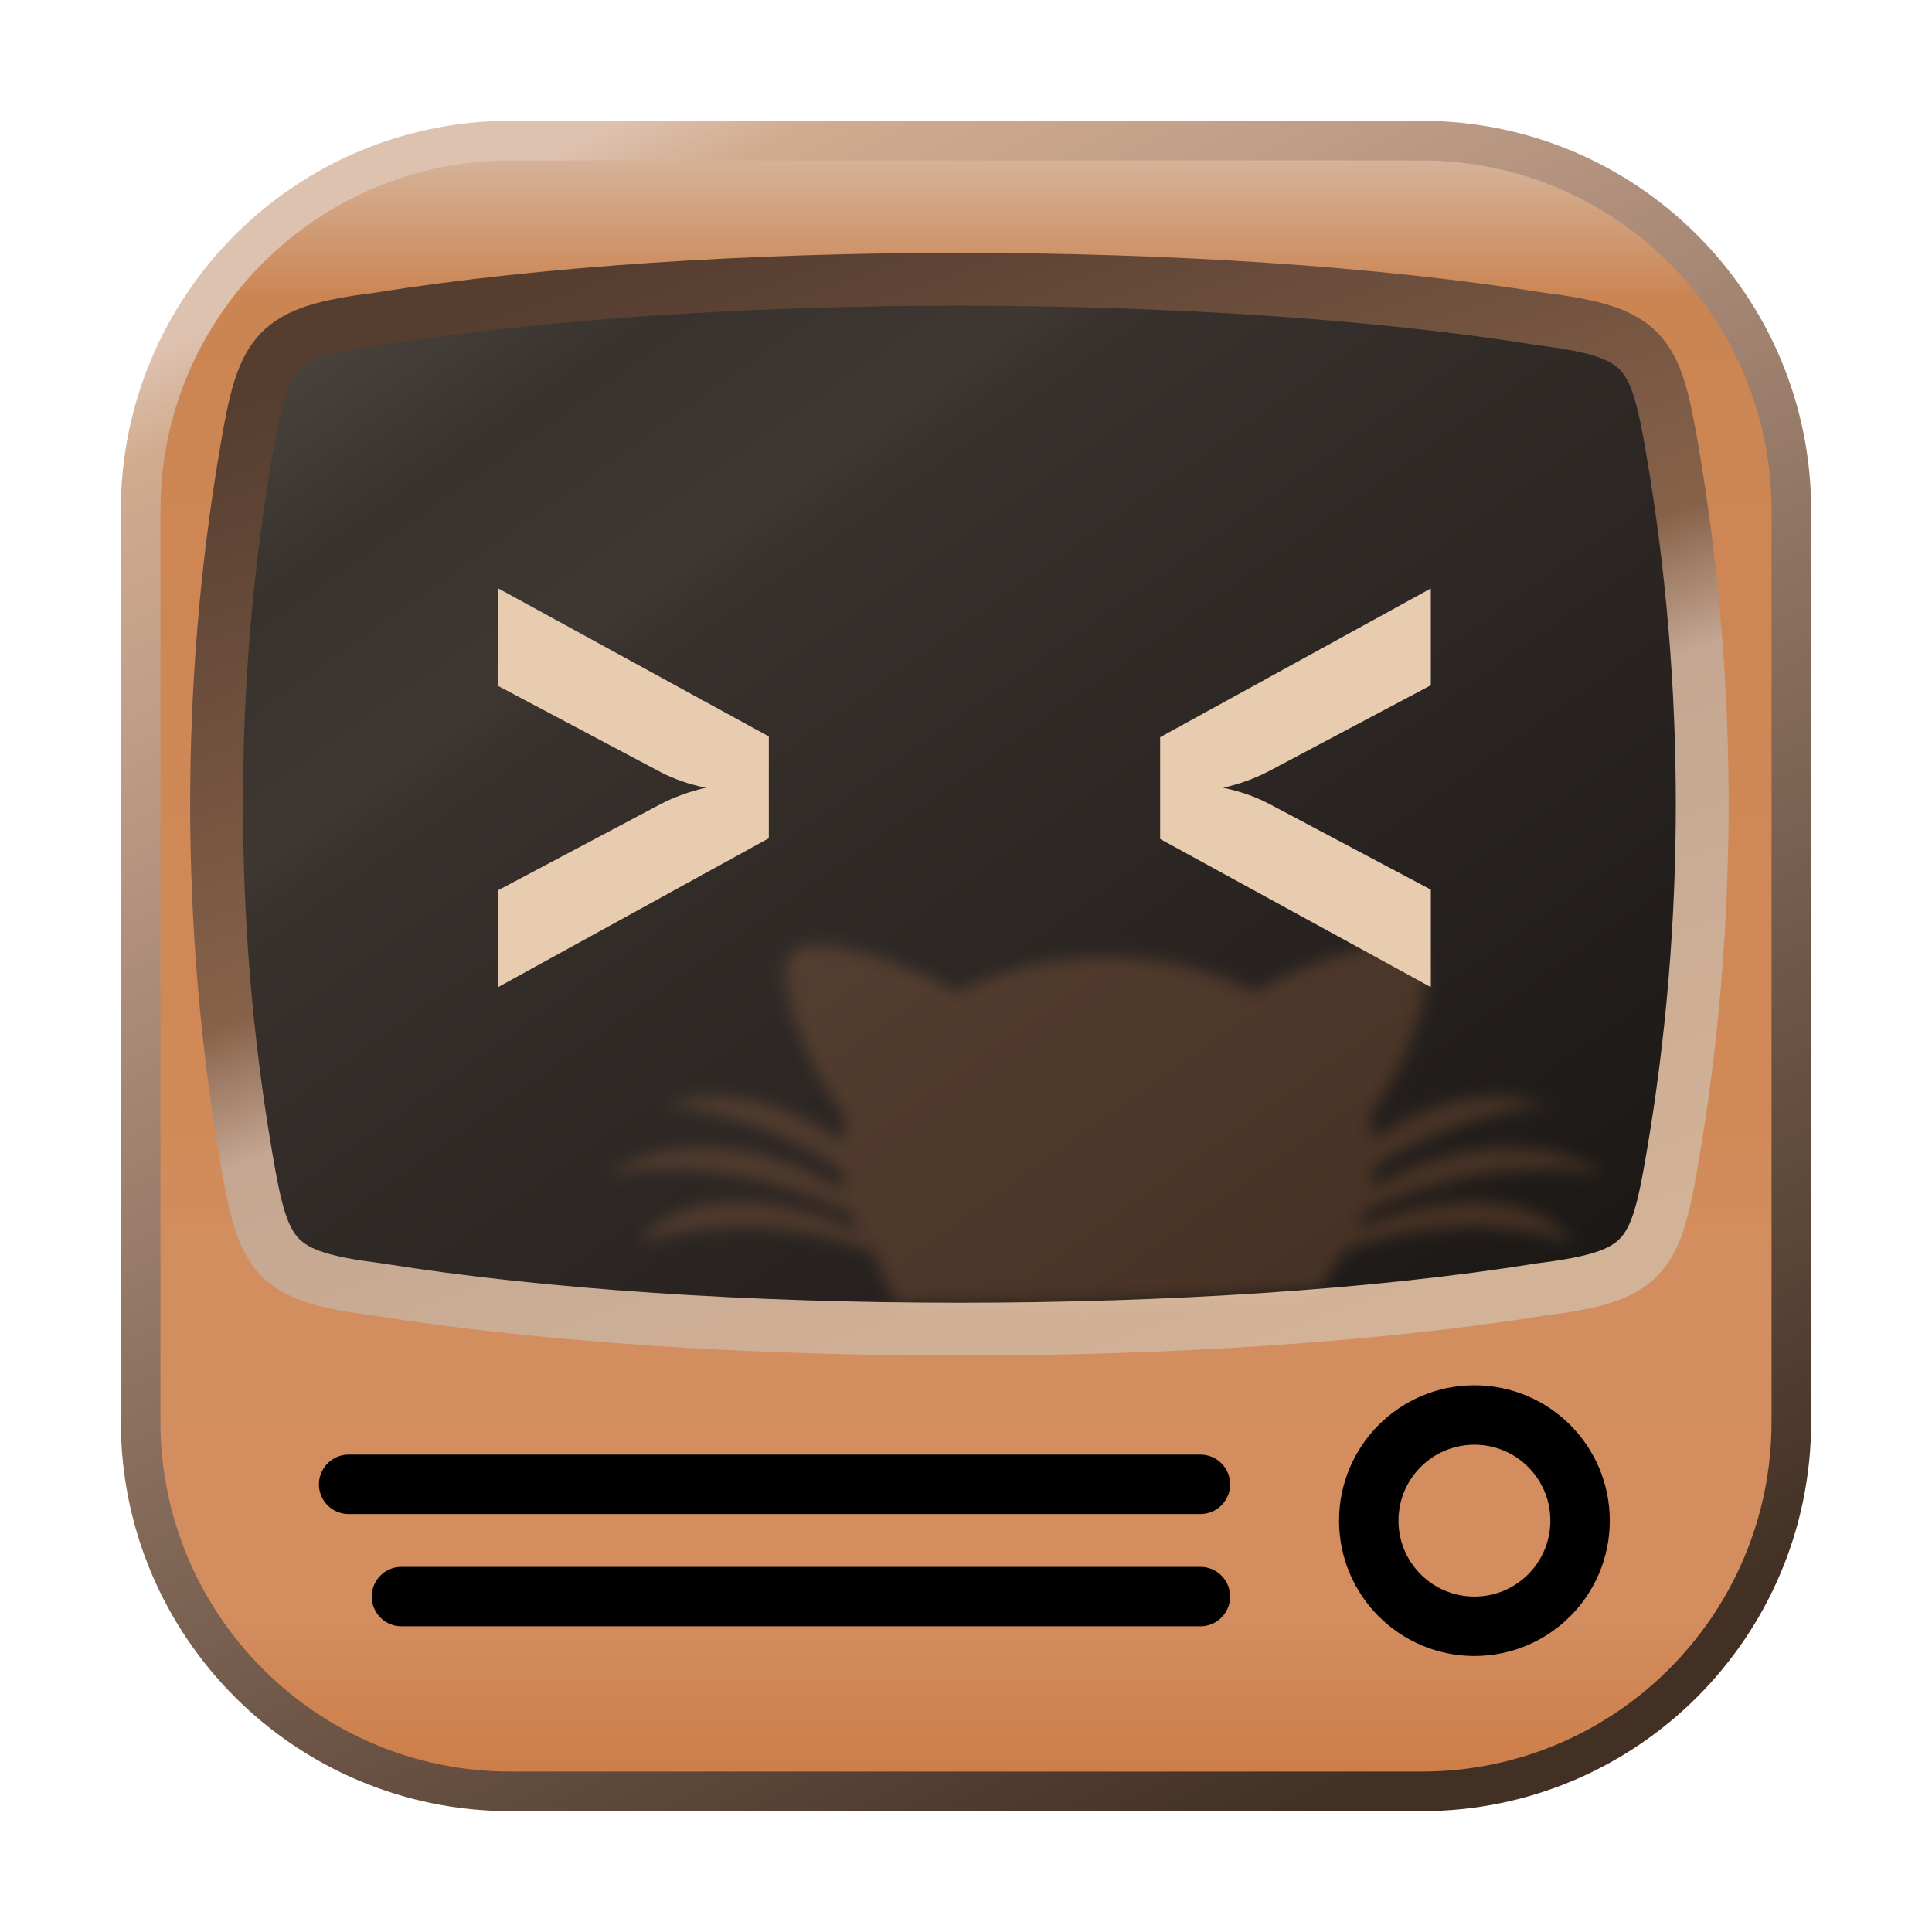
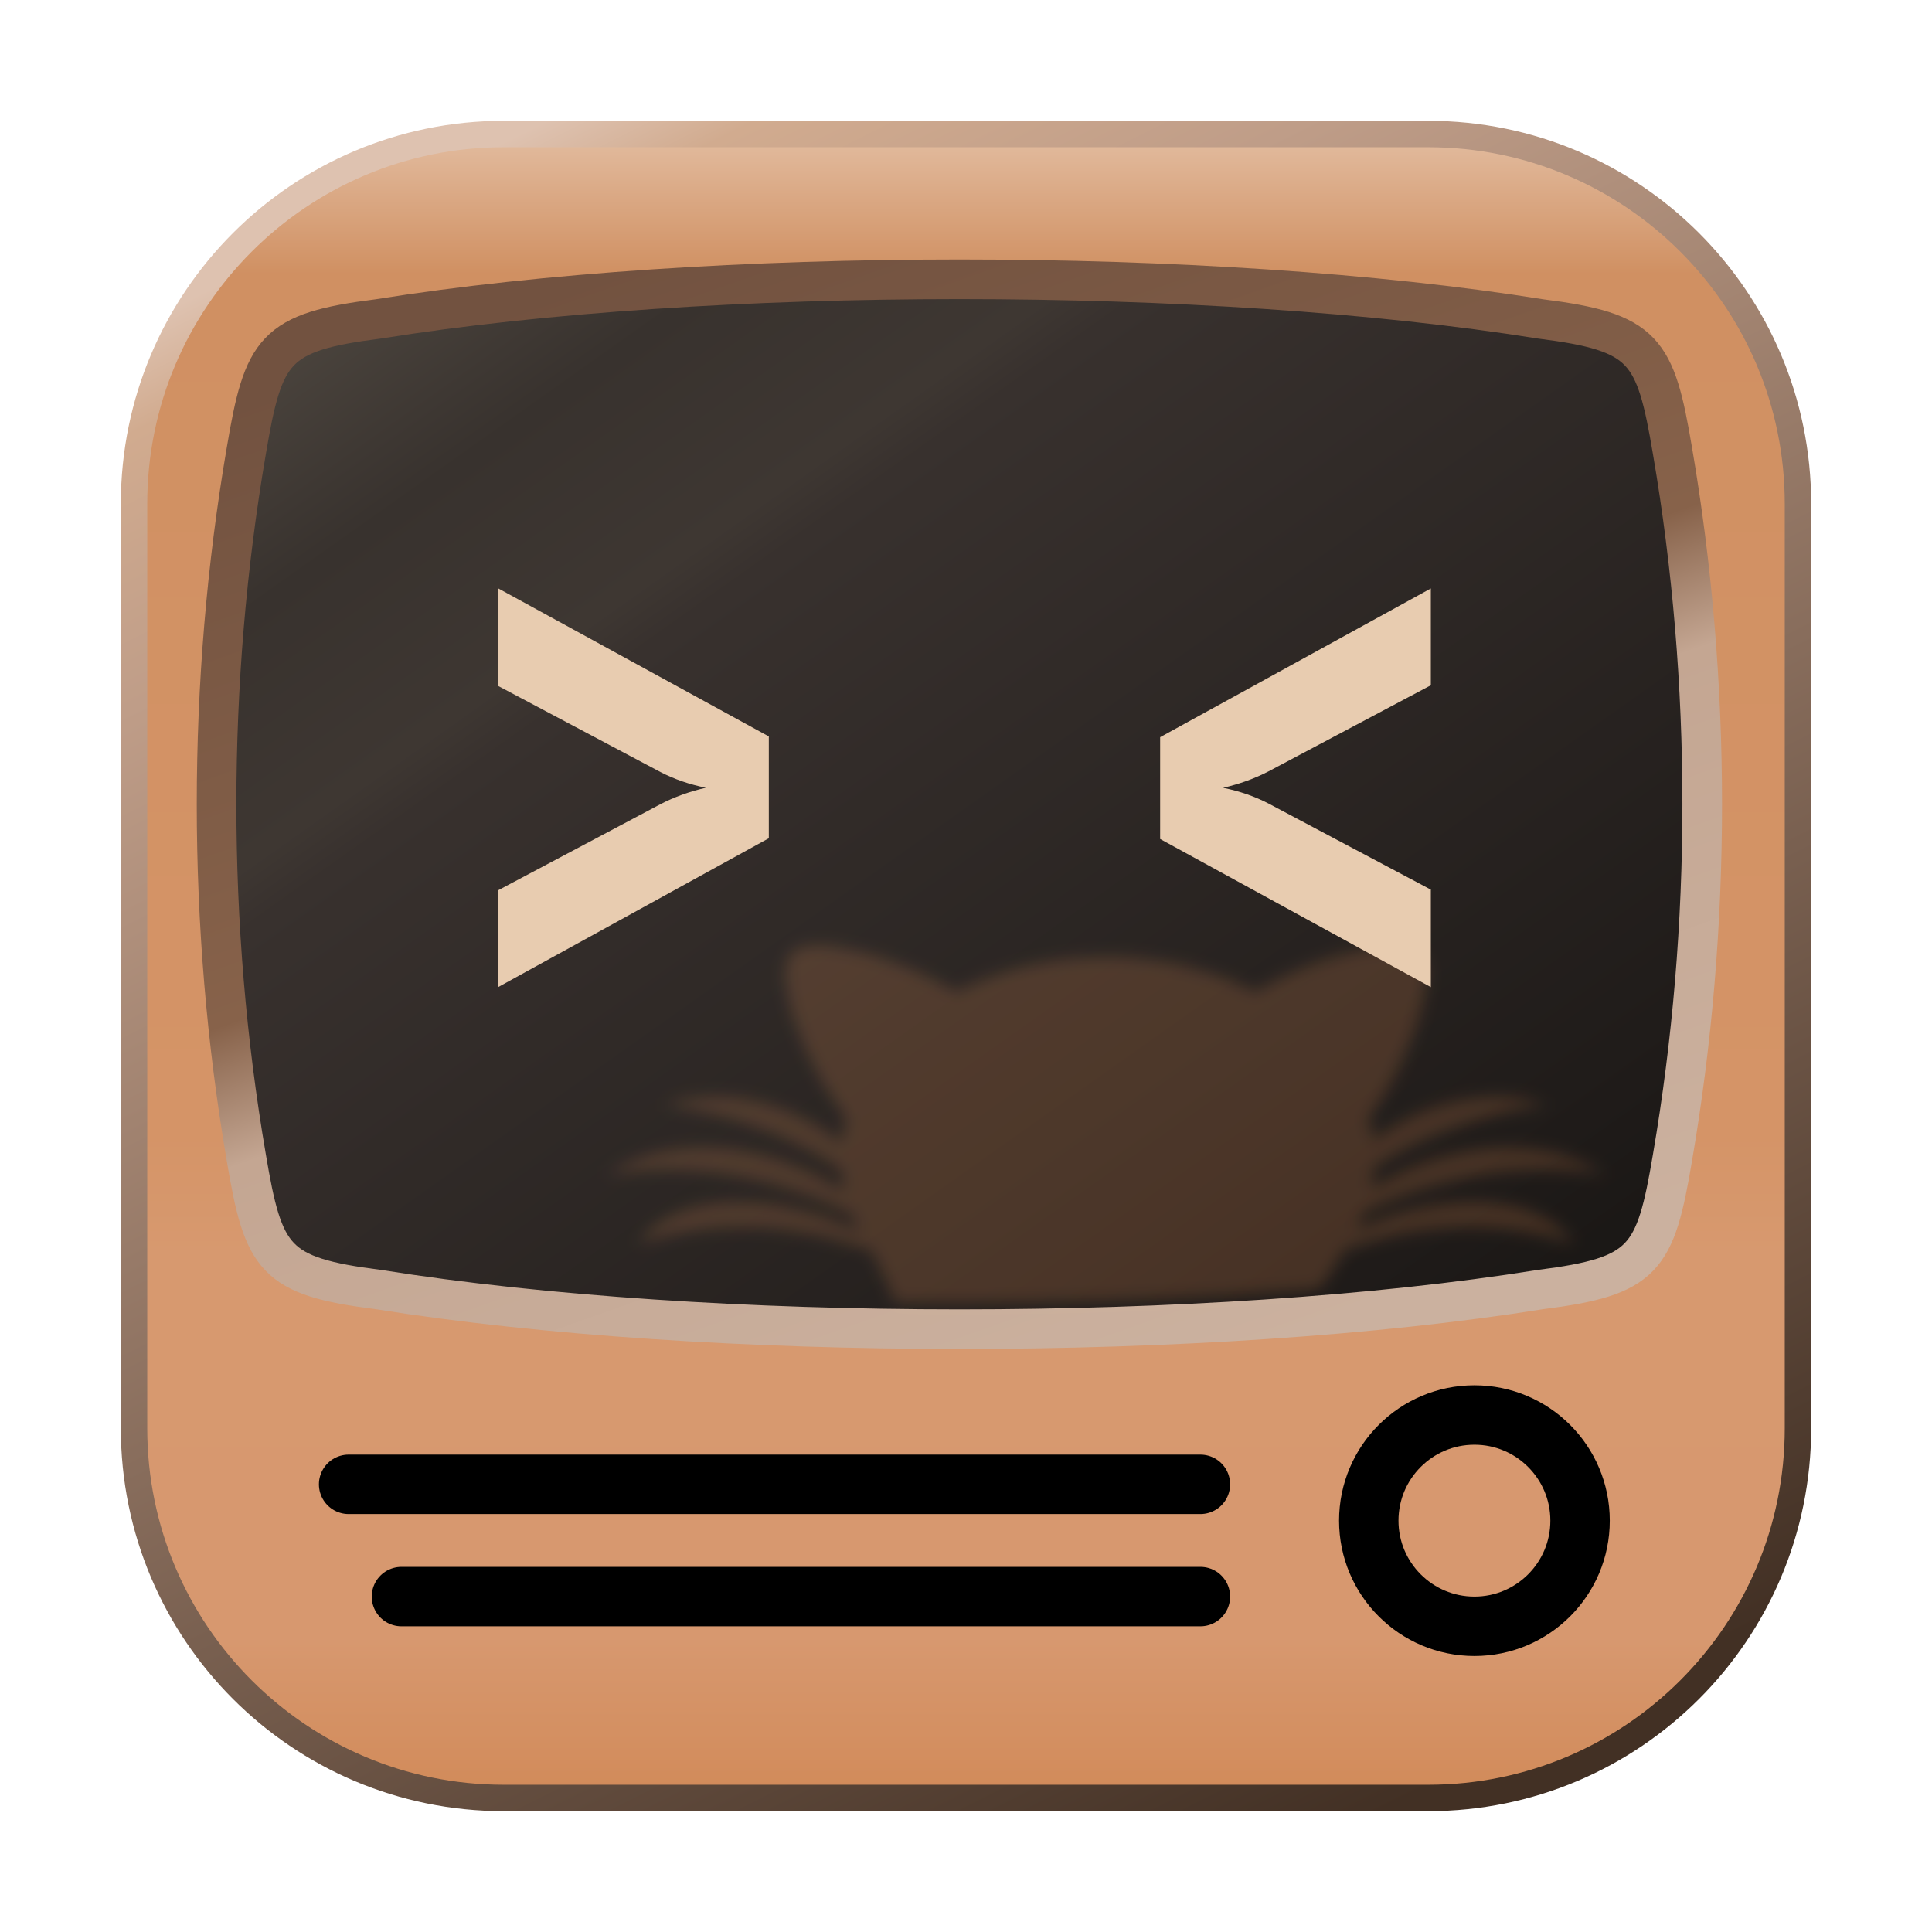
<svg xmlns="http://www.w3.org/2000/svg" width="256" height="256" version="1.1" viewBox="-18.3 -18.3 292.6 292.6">
  <defs>
    <linearGradient id="fillGradient" x2="0" y2="1">
-       <stop stop-color="#d6b69e" offset="0" />
-       <stop stop-color="#cb8553" offset=".09" />
-       <stop stop-color="#d18957" offset=".6" />
-       <stop stop-color="#d38e5f" offset=".67" />
-       <stop stop-color="#d38d5f" offset=".9" />
-       <stop stop-color="#cc7d47" offset="1" />
+       <stop stop-color="#e4c0a5" offset="0" />
+       <stop stop-color="#d09062" offset=".09" />
+       <stop stop-color="#d59467" offset=".6" />
+       <stop stop-color="#d7996f" offset=".67" />
+       <stop stop-color="#d7986f" offset=".9" />
+       <stop stop-color="#d18957" offset="1" />
    </linearGradient>
    <linearGradient id="strokeGradient" x1=".25" x2=".75" y2="1">
      <stop stop-color="#dec2b0" offset="0" />
      <stop stop-color="#d1ab8f" offset=".05" />
      <stop stop-color="#bf9d88" offset=".18" />
      <stop stop-color="#423024" offset="1" />
    </linearGradient>
    <linearGradient id="screenFillGradient" x1="1" x2="0" y1="1">
      <stop stop-color="#161412" offset="0" />
      <stop stop-color="#1f1b19" offset=".14" />
      <stop stop-color="#38312e" offset=".68" />
      <stop stop-color="#3e3732" offset=".71" />
      <stop stop-color="#38322e" offset=".83" />
      <stop stop-color="#544d45" offset="1" />
    </linearGradient>
    <linearGradient id="screenStrokeGradient" x1=".75" x2=".25" y1="1">
-       <stop stop-color="#d3b397" offset="0" />
+       <stop stop-color="#cbb19f" offset="0" />
      <stop stop-color="#c4a692" offset=".42" />
      <stop stop-color="#87624a" offset=".53" />
-       <stop stop-color="#553d30" offset="1" />
+       <stop stop-color="#725240" offset="1" />
    </linearGradient>
    <linearGradient id="bracketsColor">
      <stop stop-color="#e8ccb0" offset="0" />
      <stop stop-color="#e8ccb0" offset="1" />
    </linearGradient>
    <filter id="blurFilter" x="-.018" y="-.051" width="1.037" height="1.103" color-interpolation-filters="sRGB">
      <feGaussianBlur stdDeviation="1.155" />
    </filter>
  </defs>
-   <rect x="3" y="3" width="250" height="250" ry="56" fill="url(#fillGradient)" stroke="url(#strokeGradient)" stroke-width="6" />
-   <path d="         m39 30          c         50 -8 126 -8 176 0         15.8 2 17.4 4.6 20 20          6 35 6 72 0 107         -2.6 15.4 -4.2 18 -20 20          -50 8 -126 8 -176 0         -15.8 -2 -17.4 -4.6 -20 -20          -6 -35 -6 -72 0 -107         2.6 -15.4 4.2 -18 20 -20          z" fill="url(#screenFillGradient)" stroke="url(#screenStrokeGradient)" stroke-width="8" />
+   <rect x="2" y="2" width="252" height="252" ry="56" fill="url(#fillGradient)" stroke="url(#strokeGradient)" stroke-width="4" />
+   <path d="         m39 30          c         50 -8 126 -8 176 0         15.8 2 17.4 4.6 20 20          6 35 6 72 0 107         -2.6 15.4 -4.2 18 -20 20          -50 8 -126 8 -176 0         -15.8 -2 -17.4 -4.6 -20 -20          -6 -35 -6 -72 0 -107         2.6 -15.4 4.2 -18 20 -20          z" fill="url(#screenFillGradient)" stroke="url(#screenStrokeGradient)" stroke-width="6" />
  <circle cx="205" cy="212" r="16" fill="none" stroke="#000" stroke-linejoin="round" stroke-width="9" />
  <path d="m34.5 206.5h129" stroke="#000" stroke-linecap="round" stroke-linejoin="round" stroke-width="9" />
  <path d="m42.5 223.5h121" stroke="#000" stroke-linecap="round" stroke-linejoin="round" stroke-width="9" />
  <path d="m105.47 124.92c-1.821 0.013-3.213 0.386-3.92 1.218-2.993 3.325 2.162 17.126 8.313 24.775-0.315 1.259-0.55 2.523-0.69 3.823-7.624-6.01-17.942-8.719-26.816-5.651 10.094 1.306 18.831 4.479 26.757 9.82 0.086 1.083 0.242 2.151 0.475 3.201-10.716-7.143-25.441-9.27-36.044-2.546 13.277-2.075 25.519 0.455 37.108 6.053 0.351 0.903 0.759 1.787 1.215 2.652-11.386-5.963-27.767-6.696-33.501 1.77 12.44-3.951 23.463-2.876 35.224 1.066 0.911 1.311 2.092 4.077 3.639 7.837 20.474 0.258 42.102-0.262 64.294-2.041 1.313-1.785 2.945-4.606 3.885-5.993 11.535-3.778 22.394-4.753 34.622-0.869-5.631-8.313-21.529-7.756-32.882-2.087 0.433-0.852 0.821-1.719 1.153-2.602 11.425-5.411 23.486-7.828 36.551-5.786-10.428-6.613-24.838-4.661-35.505 2.199 0.22-1.052 0.366-2.115 0.438-3.186 7.792-5.14 16.373-8.209 26.255-9.488-8.706-3.009-18.797-0.456-26.375 5.315-0.145-1.182-0.366-2.337-0.654-3.487 5.819-7.649 10.807-21.615 7.815-24.775-2.993-3.159-16.628 0.666-24.942 5.821-6.485-3.325-14.299-5.321-22.613-5.321-8.48 0-16.295 1.996-22.78 5.321-6.235-3.866-15.557-7.077-21.021-7.038z" clip-rule="evenodd" fill="#784421" fill-opacity=".38" fill-rule="evenodd" filter="url(#blurFilter)" stroke-width="1.663" style="mix-blend-mode:screen" />
  <path d="m57.139 131.2v-14.665l24.6-13.05q3.12-1.617 6.862-2.48-3.742-0.755-6.862-2.372l-24.6-13.05v-14.782l40.998 22.433v15.419z" fill="url(#bracketsColor)" />
  <path d="m198.4 131.2-40.998-22.433v-15.419l40.998-22.529v14.665l-24.6 13.05q-3.12 1.617-6.862 2.48 3.742 0.755 6.862 2.372l24.6 13.05z" fill="url(#bracketsColor)" />
</svg>
